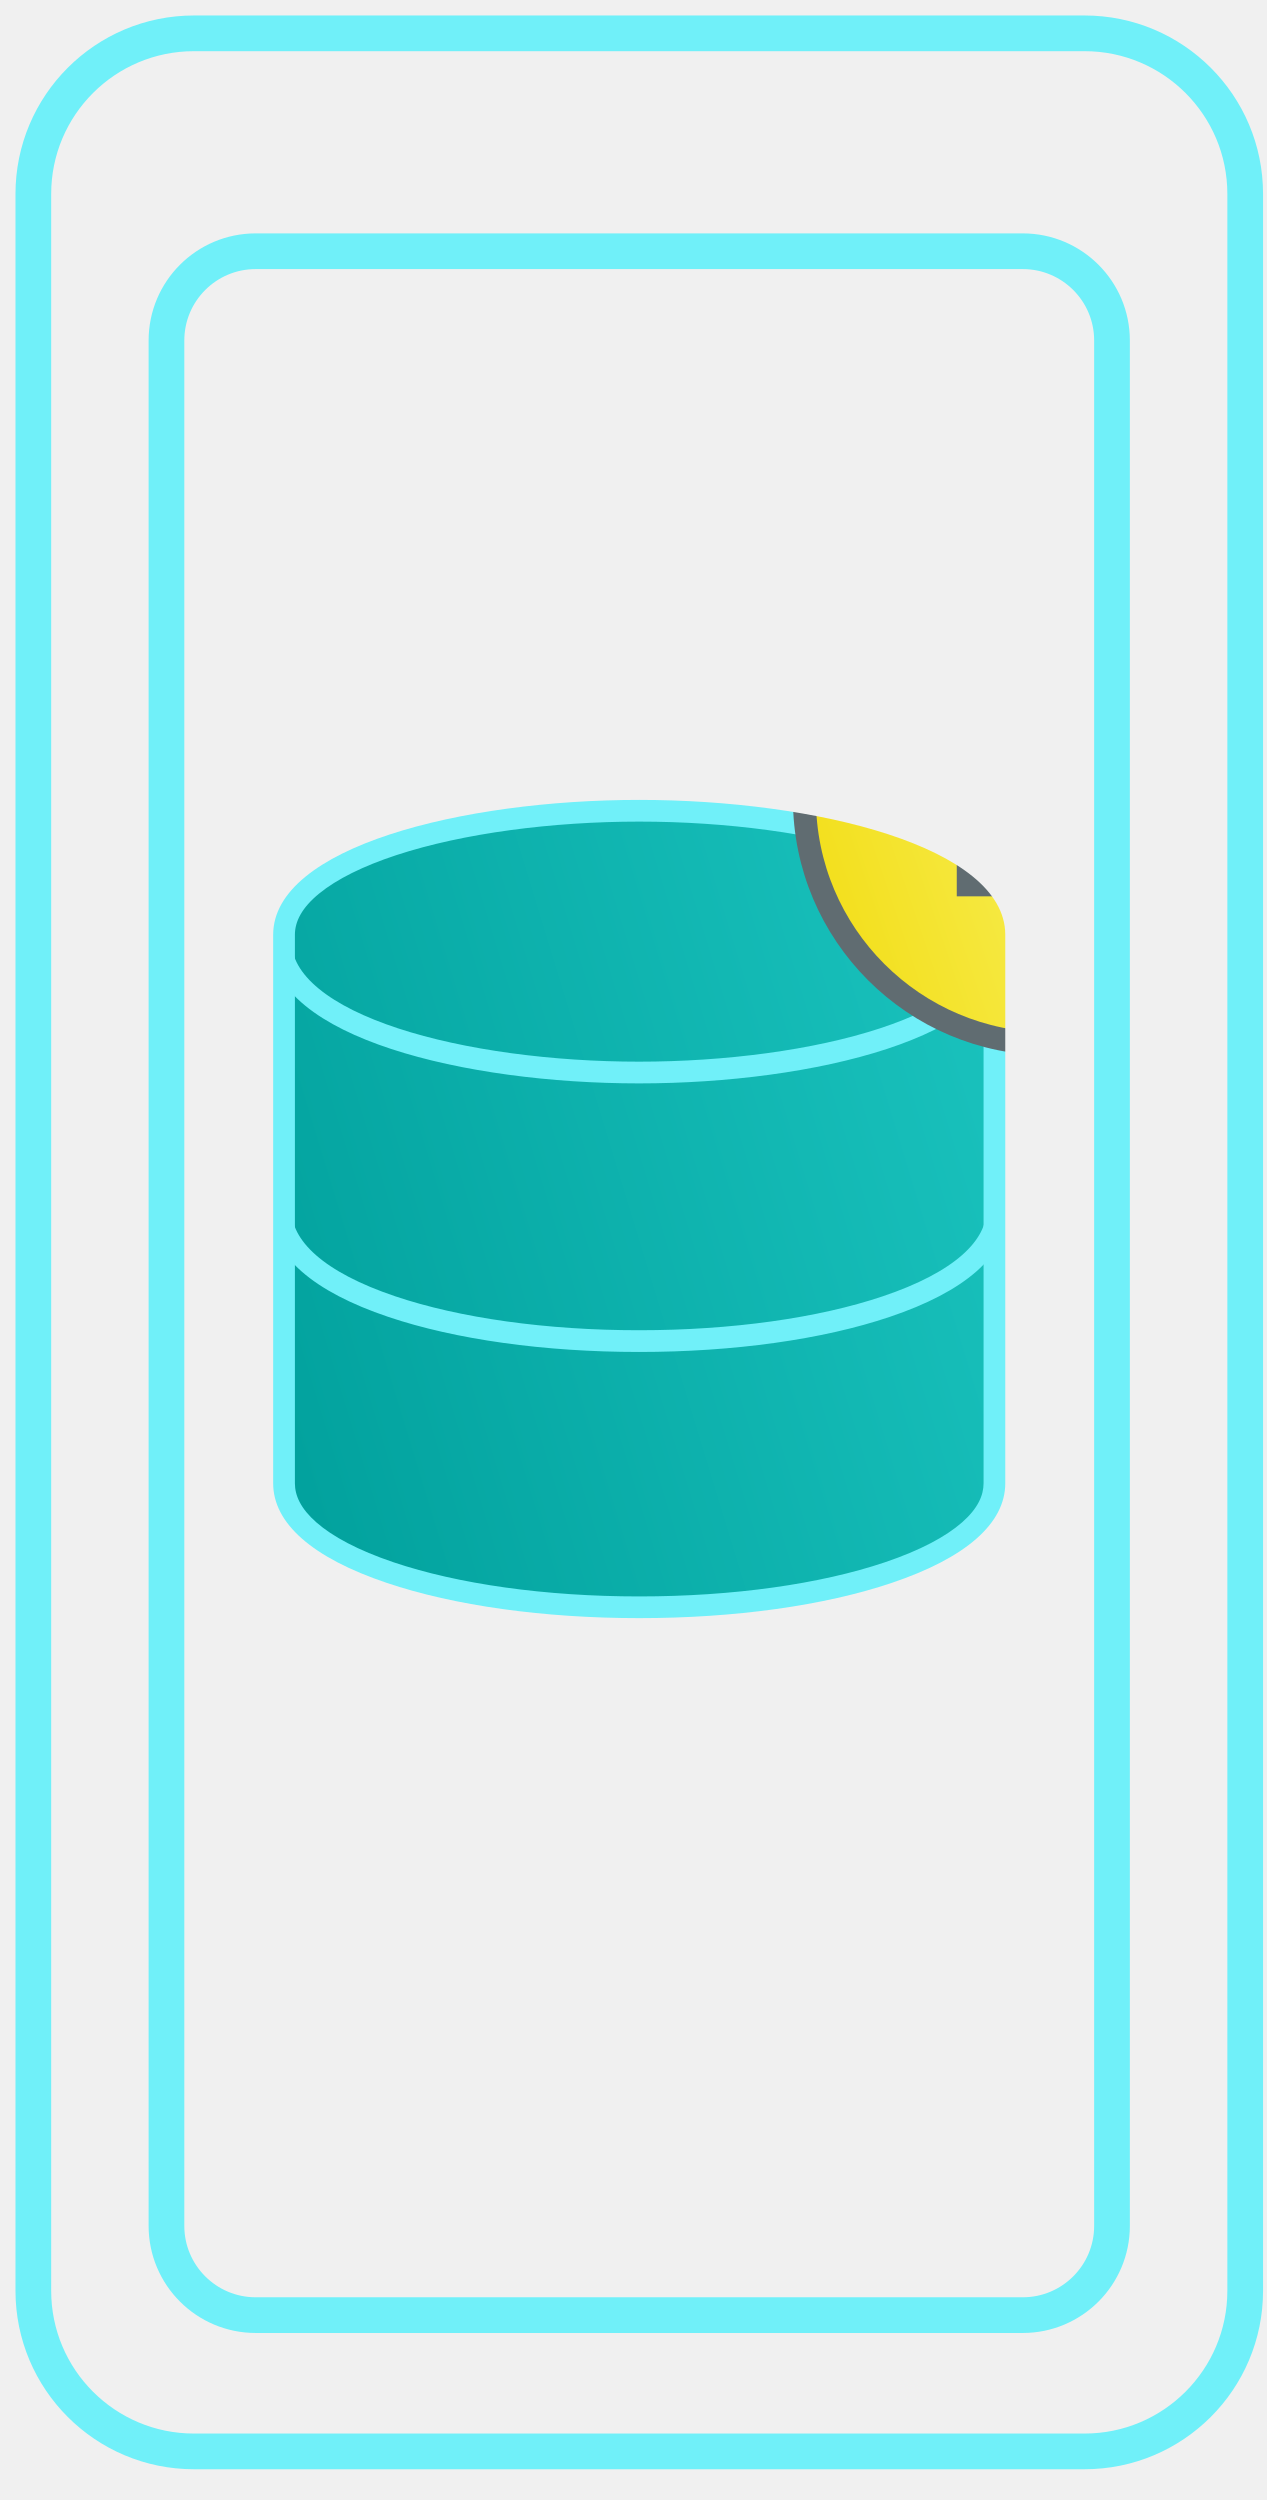
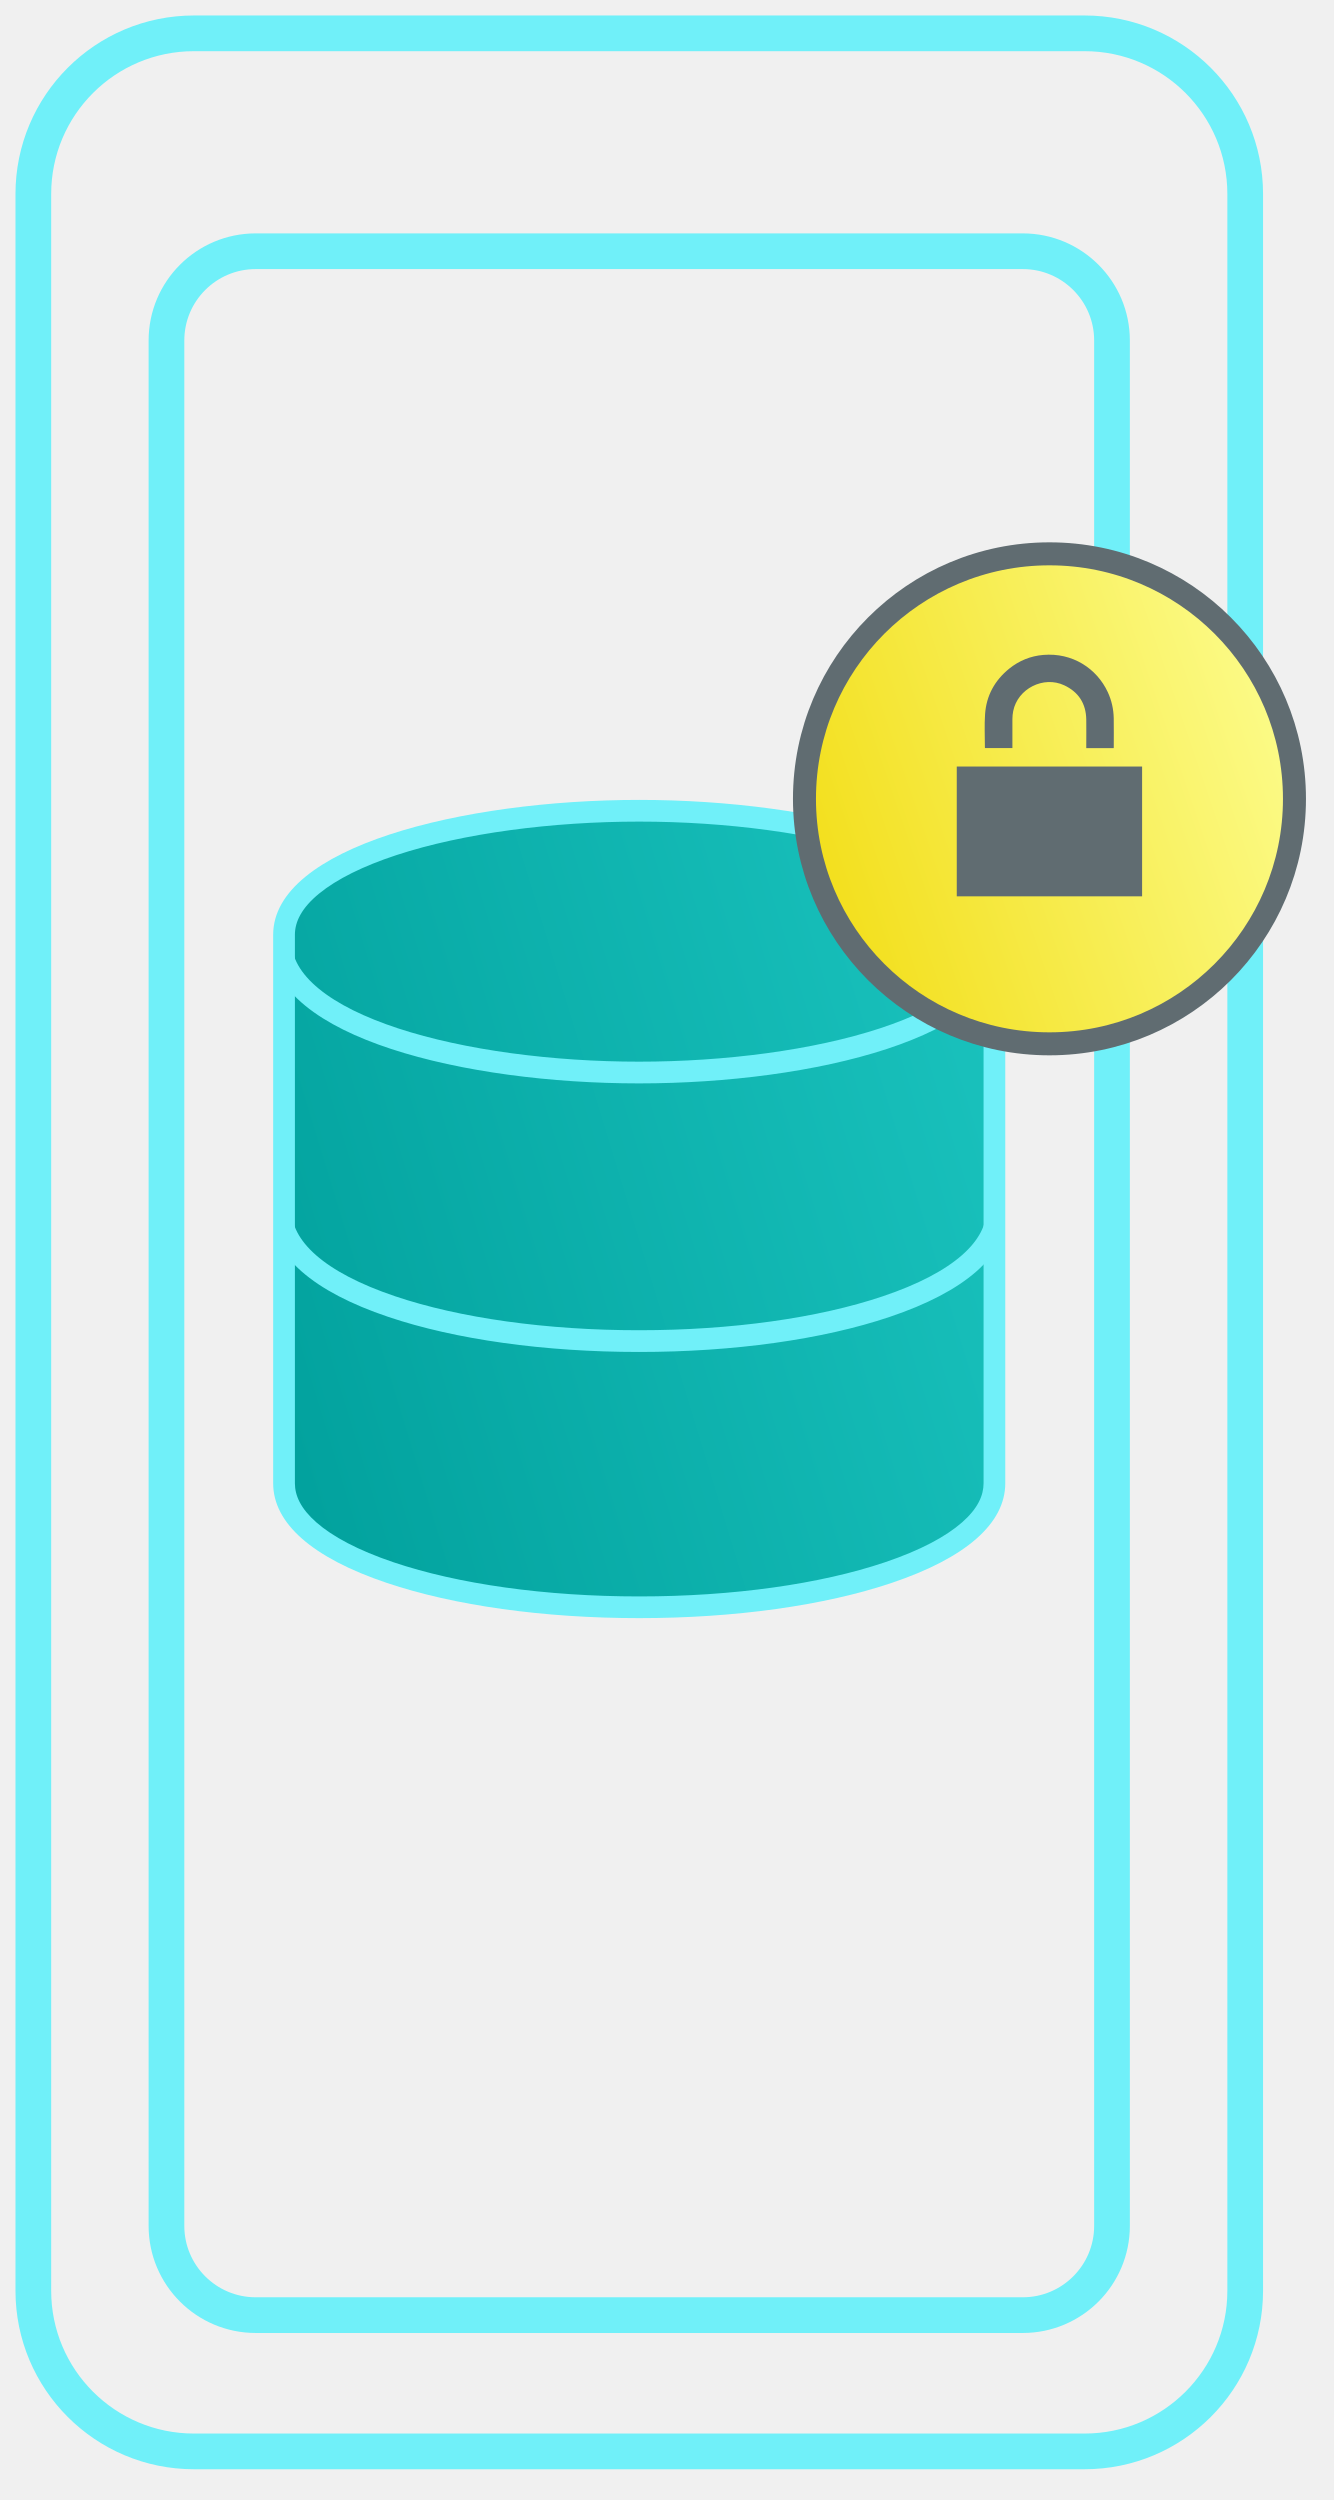
- <svg xmlns="http://www.w3.org/2000/svg" width="38" height="75" viewBox="0 0 38 75" fill="none">
+ <svg xmlns="http://www.w3.org/2000/svg" width="40" height="75" viewBox="0 0 40 75" fill="none">
  <path d="M32.536 1H5.819C3.158 1 1 3.158 1 5.819V68.723C1 71.384 3.158 73.542 5.819 73.542H32.536C35.198 73.542 37.356 71.384 37.356 68.723V5.819C37.356 3.158 35.198 1 32.536 1Z" stroke="#70F0F9" stroke-width="1.071" />
  <path d="M30.683 7.537H7.671C6.193 7.537 4.994 8.736 4.994 10.214V66.776C4.994 68.255 6.193 69.454 7.671 69.454H30.683C32.161 69.454 33.36 68.255 33.36 66.776V10.214C33.36 8.736 32.161 7.537 30.683 7.537Z" stroke="#70F0F9" stroke-width="1.071" />
-   <mask id="mask0_36_90" style="mask-type:alpha" maskUnits="userSpaceOnUse" x="8" y="23" width="23" height="26">
-     <path fill-rule="evenodd" clip-rule="evenodd" d="M8.195 28.068C8.195 28.059 8.195 28.051 8.195 28.043C8.195 25.415 13.853 23.997 19.177 23.997C24.49 23.997 30.135 25.409 30.158 28.027C30.158 28.032 30.158 28.038 30.158 28.043V44.498C30.158 45.702 28.981 46.735 26.754 47.486C24.732 48.169 22.041 48.544 19.177 48.544C16.313 48.544 13.622 48.169 11.6 47.486C9.372 46.735 8.195 45.702 8.195 44.498V28.068Z" fill="white" />
+   <mask id="mask0_57_487" style="mask-type:alpha" maskUnits="userSpaceOnUse" x="8" y="23" width="23" height="26">
+     <path fill-rule="evenodd" clip-rule="evenodd" d="M8.195 28.068C8.195 28.059 8.195 28.051 8.195 28.043C8.195 25.415 13.853 23.997 19.177 23.997C24.489 23.997 30.135 25.409 30.158 28.027C30.158 28.032 30.158 28.038 30.158 28.043V44.498C30.158 45.702 28.981 46.735 26.754 47.486C24.732 48.168 22.041 48.544 19.177 48.544C16.313 48.544 13.622 48.168 11.6 47.486C9.372 46.735 8.195 45.701 8.195 44.498V28.068Z" fill="white" />
  </mask>
-   <g mask="url(#mask0_36_90)">
-     <path fill-rule="evenodd" clip-rule="evenodd" d="M8.195 28.068C8.195 28.059 8.195 28.051 8.195 28.043C8.195 25.415 13.853 23.997 19.177 23.997C24.49 23.997 30.135 25.409 30.158 28.027C30.158 28.032 30.158 28.038 30.158 28.043V44.498C30.158 45.702 28.981 46.735 26.754 47.486C24.732 48.169 22.041 48.544 19.177 48.544C16.313 48.544 13.622 48.169 11.6 47.486C9.372 46.735 8.195 45.702 8.195 44.498V28.068Z" fill="url(#paint0_linear_36_90)" />
-     <path d="M8.195 28.068H8.847L8.847 28.059L8.195 28.068ZM30.158 28.027L29.506 28.033L29.507 28.047L30.158 28.027ZM26.754 47.486L26.962 48.104L26.754 47.486ZM11.6 47.486L11.391 48.104L11.6 47.486ZM8.847 28.059C8.847 28.054 8.847 28.048 8.847 28.043H7.543C7.543 28.054 7.543 28.065 7.544 28.077L8.847 28.059ZM8.847 28.043C8.847 27.647 9.053 27.234 9.575 26.806C10.102 26.375 10.892 25.982 11.893 25.653C13.889 24.998 16.562 24.648 19.177 24.648V23.345C16.468 23.345 13.65 23.705 11.486 24.415C10.407 24.77 9.45 25.224 8.749 25.798C8.045 26.375 7.543 27.124 7.543 28.043H8.847ZM19.177 24.648C21.786 24.648 24.453 24.996 26.448 25.649C27.449 25.977 28.239 26.368 28.769 26.798C29.294 27.226 29.503 27.639 29.506 28.033L30.81 28.021C30.802 27.107 30.297 26.361 29.591 25.787C28.889 25.217 27.932 24.764 26.854 24.411C24.692 23.703 21.88 23.345 19.177 23.345V24.648ZM29.507 28.047C29.507 28.045 29.507 28.044 29.507 28.043H30.81C30.81 28.031 30.81 28.019 30.809 28.008L29.507 28.047ZM29.507 28.043V44.498H30.81V28.043H29.507ZM29.507 44.498C29.507 44.862 29.336 45.255 28.861 45.672C28.378 46.096 27.616 46.508 26.546 46.869L26.962 48.104C28.119 47.713 29.059 47.233 29.721 46.651C30.392 46.063 30.81 45.338 30.81 44.498H29.507ZM26.546 46.869C24.609 47.522 21.992 47.893 19.177 47.893V49.196C22.089 49.196 24.854 48.815 26.962 48.104L26.546 46.869ZM19.177 47.893C16.361 47.893 13.745 47.522 11.808 46.869L11.391 48.104C13.499 48.815 16.265 49.196 19.177 49.196V47.893ZM11.808 46.869C10.738 46.508 9.975 46.096 9.492 45.672C9.017 45.255 8.847 44.862 8.847 44.498H7.544C7.544 45.338 7.961 46.063 8.632 46.651C9.294 47.232 10.234 47.713 11.391 48.104L11.808 46.869ZM8.847 44.498V28.068H7.544V44.498H8.847Z" fill="#70F0F9" />
+   <g mask="url(#mask0_57_487)">
+     <path fill-rule="evenodd" clip-rule="evenodd" d="M8.195 28.068C8.195 28.059 8.195 28.051 8.195 28.043C8.195 25.415 13.853 23.997 19.177 23.997C24.489 23.997 30.135 25.409 30.158 28.027C30.158 28.032 30.158 28.038 30.158 28.043V44.498C30.158 45.702 28.981 46.735 26.754 47.486C24.732 48.168 22.041 48.544 19.177 48.544C16.313 48.544 13.622 48.168 11.6 47.486C9.372 46.735 8.195 45.701 8.195 44.498V28.068Z" fill="url(#paint0_linear_57_487)" />
+     <path d="M8.195 28.068H8.847L8.847 28.059L8.195 28.068ZM30.158 28.027L29.506 28.033L29.507 28.047L30.158 28.027ZM26.754 47.486L26.962 48.104L26.754 47.486ZM11.6 47.486L11.391 48.104L11.6 47.486ZM8.847 28.059C8.847 28.054 8.847 28.048 8.847 28.043H7.543C7.543 28.054 7.543 28.066 7.544 28.077L8.847 28.059ZM8.847 28.043C8.847 27.648 9.053 27.234 9.575 26.806C10.102 26.375 10.892 25.982 11.893 25.653C13.889 24.998 16.562 24.648 19.177 24.648V23.345C16.468 23.345 13.65 23.705 11.486 24.415C10.407 24.77 9.45 25.224 8.749 25.798C8.045 26.375 7.543 27.124 7.543 28.043H8.847ZM19.177 24.648C21.786 24.648 24.453 24.997 26.448 25.649C27.449 25.977 28.239 26.368 28.769 26.799C29.294 27.226 29.503 27.639 29.506 28.033L30.81 28.022C30.802 27.107 30.297 26.361 29.591 25.788C28.889 25.217 27.932 24.764 26.854 24.411C24.692 23.703 21.88 23.345 19.177 23.345V24.648ZM29.507 28.047C29.507 28.046 29.507 28.044 29.507 28.043H30.81C30.81 28.031 30.81 28.02 30.809 28.008L29.507 28.047ZM29.507 28.043V44.498H30.81V28.043H29.507ZM29.507 44.498C29.507 44.862 29.336 45.256 28.861 45.672C28.378 46.096 27.616 46.508 26.546 46.869L26.962 48.104C28.119 47.713 29.059 47.233 29.721 46.651C30.392 46.063 30.81 45.338 30.81 44.498H29.507ZM26.546 46.869C24.609 47.522 21.992 47.893 19.177 47.893V49.196C22.089 49.196 24.854 48.815 26.962 48.104L26.546 46.869ZM19.177 47.893C16.361 47.893 13.745 47.522 11.808 46.869L11.391 48.104C13.499 48.815 16.265 49.196 19.177 49.196V47.893ZM11.808 46.869C10.738 46.508 9.975 46.096 9.492 45.672C9.017 45.255 8.847 44.862 8.847 44.498H7.544C7.544 45.338 7.961 46.063 8.632 46.651C9.294 47.233 10.234 47.713 11.391 48.104L11.808 46.869ZM8.847 44.498V28.068H7.544V44.498H8.847Z" fill="#70F0F9" />
    <path d="M19.17 32.176C13.957 32.176 8.416 30.787 8.416 28.213C8.416 25.64 13.957 24.251 19.17 24.251C24.384 24.251 29.924 25.64 29.924 28.213C29.924 30.787 24.384 32.176 19.17 32.176Z" stroke="#70F0F9" stroke-width="0.652" stroke-miterlimit="10" />
-     <path d="M8.416 36.271C8.416 37.449 9.569 38.461 11.75 39.197C13.73 39.865 16.366 40.233 19.17 40.233C21.975 40.233 24.61 39.865 26.59 39.197C28.771 38.461 29.924 37.449 29.924 36.271" stroke="#70F0F9" stroke-width="0.652" stroke-miterlimit="10" />
-     <path d="M29.924 28.213V44.328C29.924 45.507 28.771 46.519 26.59 47.254C24.61 47.923 21.975 48.291 19.17 48.291C16.366 48.291 13.73 47.923 11.75 47.254C9.569 46.518 8.416 45.507 8.416 44.328V28.213" stroke="#70F0F9" stroke-width="0.652" stroke-miterlimit="10" />
-     <path d="M31.483 31.316C35.542 31.316 38.833 28.025 38.833 23.965C38.833 19.906 35.542 16.616 31.483 16.616C27.424 16.616 24.133 19.906 24.133 23.965C24.133 28.025 27.424 31.316 31.483 31.316Z" fill="url(#paint1_linear_36_90)" stroke="#606C71" stroke-width="0.69" />
-     <path d="M34.263 26.89V22.997C33.99 22.997 33.716 22.997 33.443 22.997L28.779 22.997H28.703V26.89H34.263Z" fill="#606C71" />
+     <path d="M8.416 36.27C8.416 37.449 9.569 38.461 11.75 39.197C13.73 39.865 16.366 40.233 19.17 40.233C21.975 40.233 24.61 39.865 26.59 39.197C28.771 38.461 29.924 37.449 29.924 36.27" stroke="#70F0F9" stroke-width="0.652" stroke-miterlimit="10" />
+     <path d="M29.924 28.213V44.328C29.924 45.507 28.771 46.518 26.59 47.254C24.61 47.923 21.975 48.291 19.17 48.291C16.366 48.291 13.73 47.923 11.75 47.254C9.569 46.518 8.416 45.507 8.416 44.328V28.213" stroke="#70F0F9" stroke-width="0.652" stroke-miterlimit="10" />
+   </g>
+   <g clip-path="url(#clip0_57_487)">
+     <path d="M31.483 31.315C35.543 31.315 38.834 28.024 38.834 23.965C38.834 19.906 35.543 16.615 31.483 16.615C27.424 16.615 24.134 19.906 24.134 23.965C24.134 28.024 27.424 31.315 31.483 31.315Z" fill="url(#paint1_linear_57_487)" stroke="#606C71" stroke-width="0.69" />
+     <path d="M34.263 26.889V22.997C33.99 22.997 33.717 22.997 33.443 22.997L28.78 22.997H28.703V26.889H34.263Z" fill="#606C71" />
+     <path d="M33.411 22.444C33.136 22.444 32.867 22.444 32.588 22.444C32.588 22.423 32.588 22.403 32.588 22.383C32.588 22.117 32.592 21.851 32.588 21.585C32.58 21.107 32.357 20.761 31.927 20.559C31.305 20.266 30.53 20.66 30.396 21.333C30.38 21.411 30.373 21.492 30.372 21.572C30.369 21.842 30.372 22.111 30.372 22.381C30.372 22.4 30.372 22.419 30.372 22.442C30.096 22.442 29.824 22.442 29.552 22.442C29.55 22.437 29.547 22.434 29.547 22.43C29.547 22.096 29.529 21.76 29.552 21.426C29.59 20.869 29.842 20.412 30.276 20.06C30.574 19.82 30.917 19.68 31.296 19.648C32.171 19.573 32.902 20.052 33.233 20.763C33.349 21.013 33.407 21.276 33.412 21.549C33.417 21.836 33.413 22.123 33.413 22.41C33.413 22.42 33.412 22.429 33.411 22.444Z" fill="#606C71" />
  </g>
  <defs>
-     <linearGradient id="paint0_linear_36_90" x1="29.835" y1="23.997" x2="2.963" y2="32.203" gradientUnits="userSpaceOnUse">
+     <linearGradient id="paint0_linear_57_487" x1="29.835" y1="23.997" x2="2.963" y2="32.202" gradientUnits="userSpaceOnUse">
      <stop stop-color="#1BC4BF" />
      <stop offset="1" stop-color="#009F9B" />
    </linearGradient>
-     <linearGradient id="paint1_linear_36_90" x1="38.952" y1="16.271" x2="20.515" y2="22.563" gradientUnits="userSpaceOnUse">
+     <linearGradient id="paint1_linear_57_487" x1="38.952" y1="16.27" x2="20.515" y2="22.563" gradientUnits="userSpaceOnUse">
      <stop stop-color="#FDFF97" />
      <stop offset="1" stop-color="#F1DA09" />
    </linearGradient>
+     <clipPath id="clip0_57_487">
+       <rect width="16" height="16" fill="white" transform="translate(23.5192 16.0054)" />
+     </clipPath>
  </defs>
</svg>
